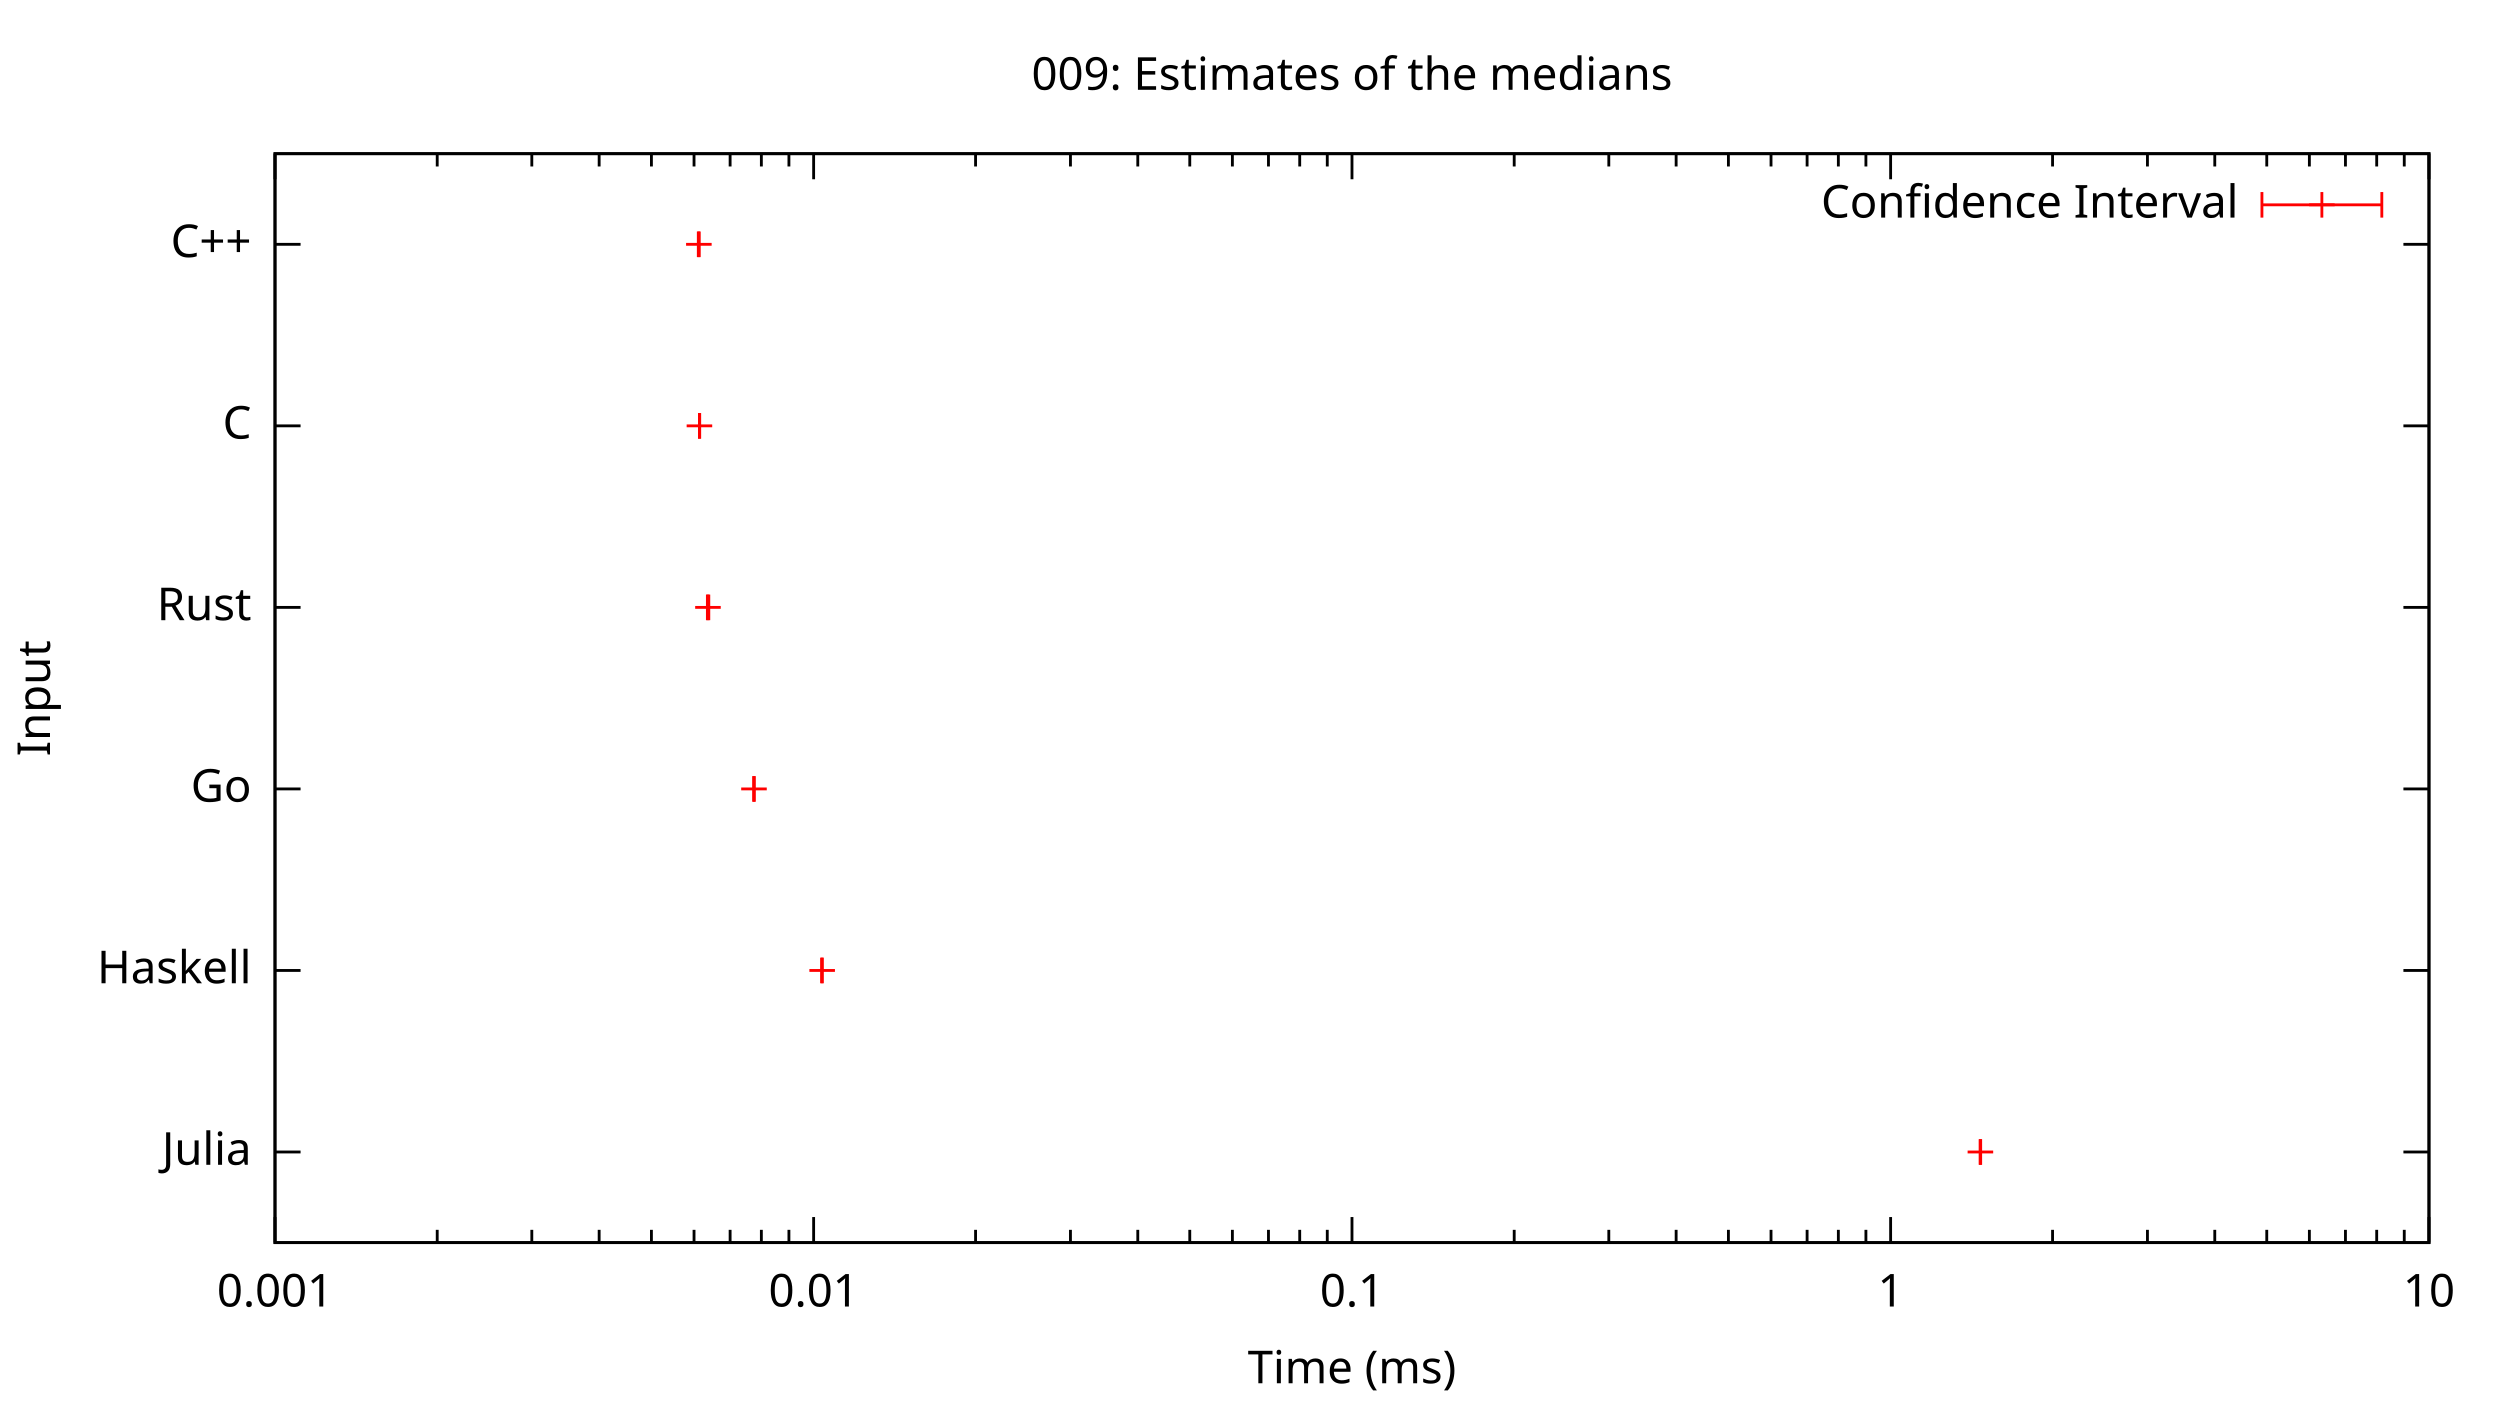
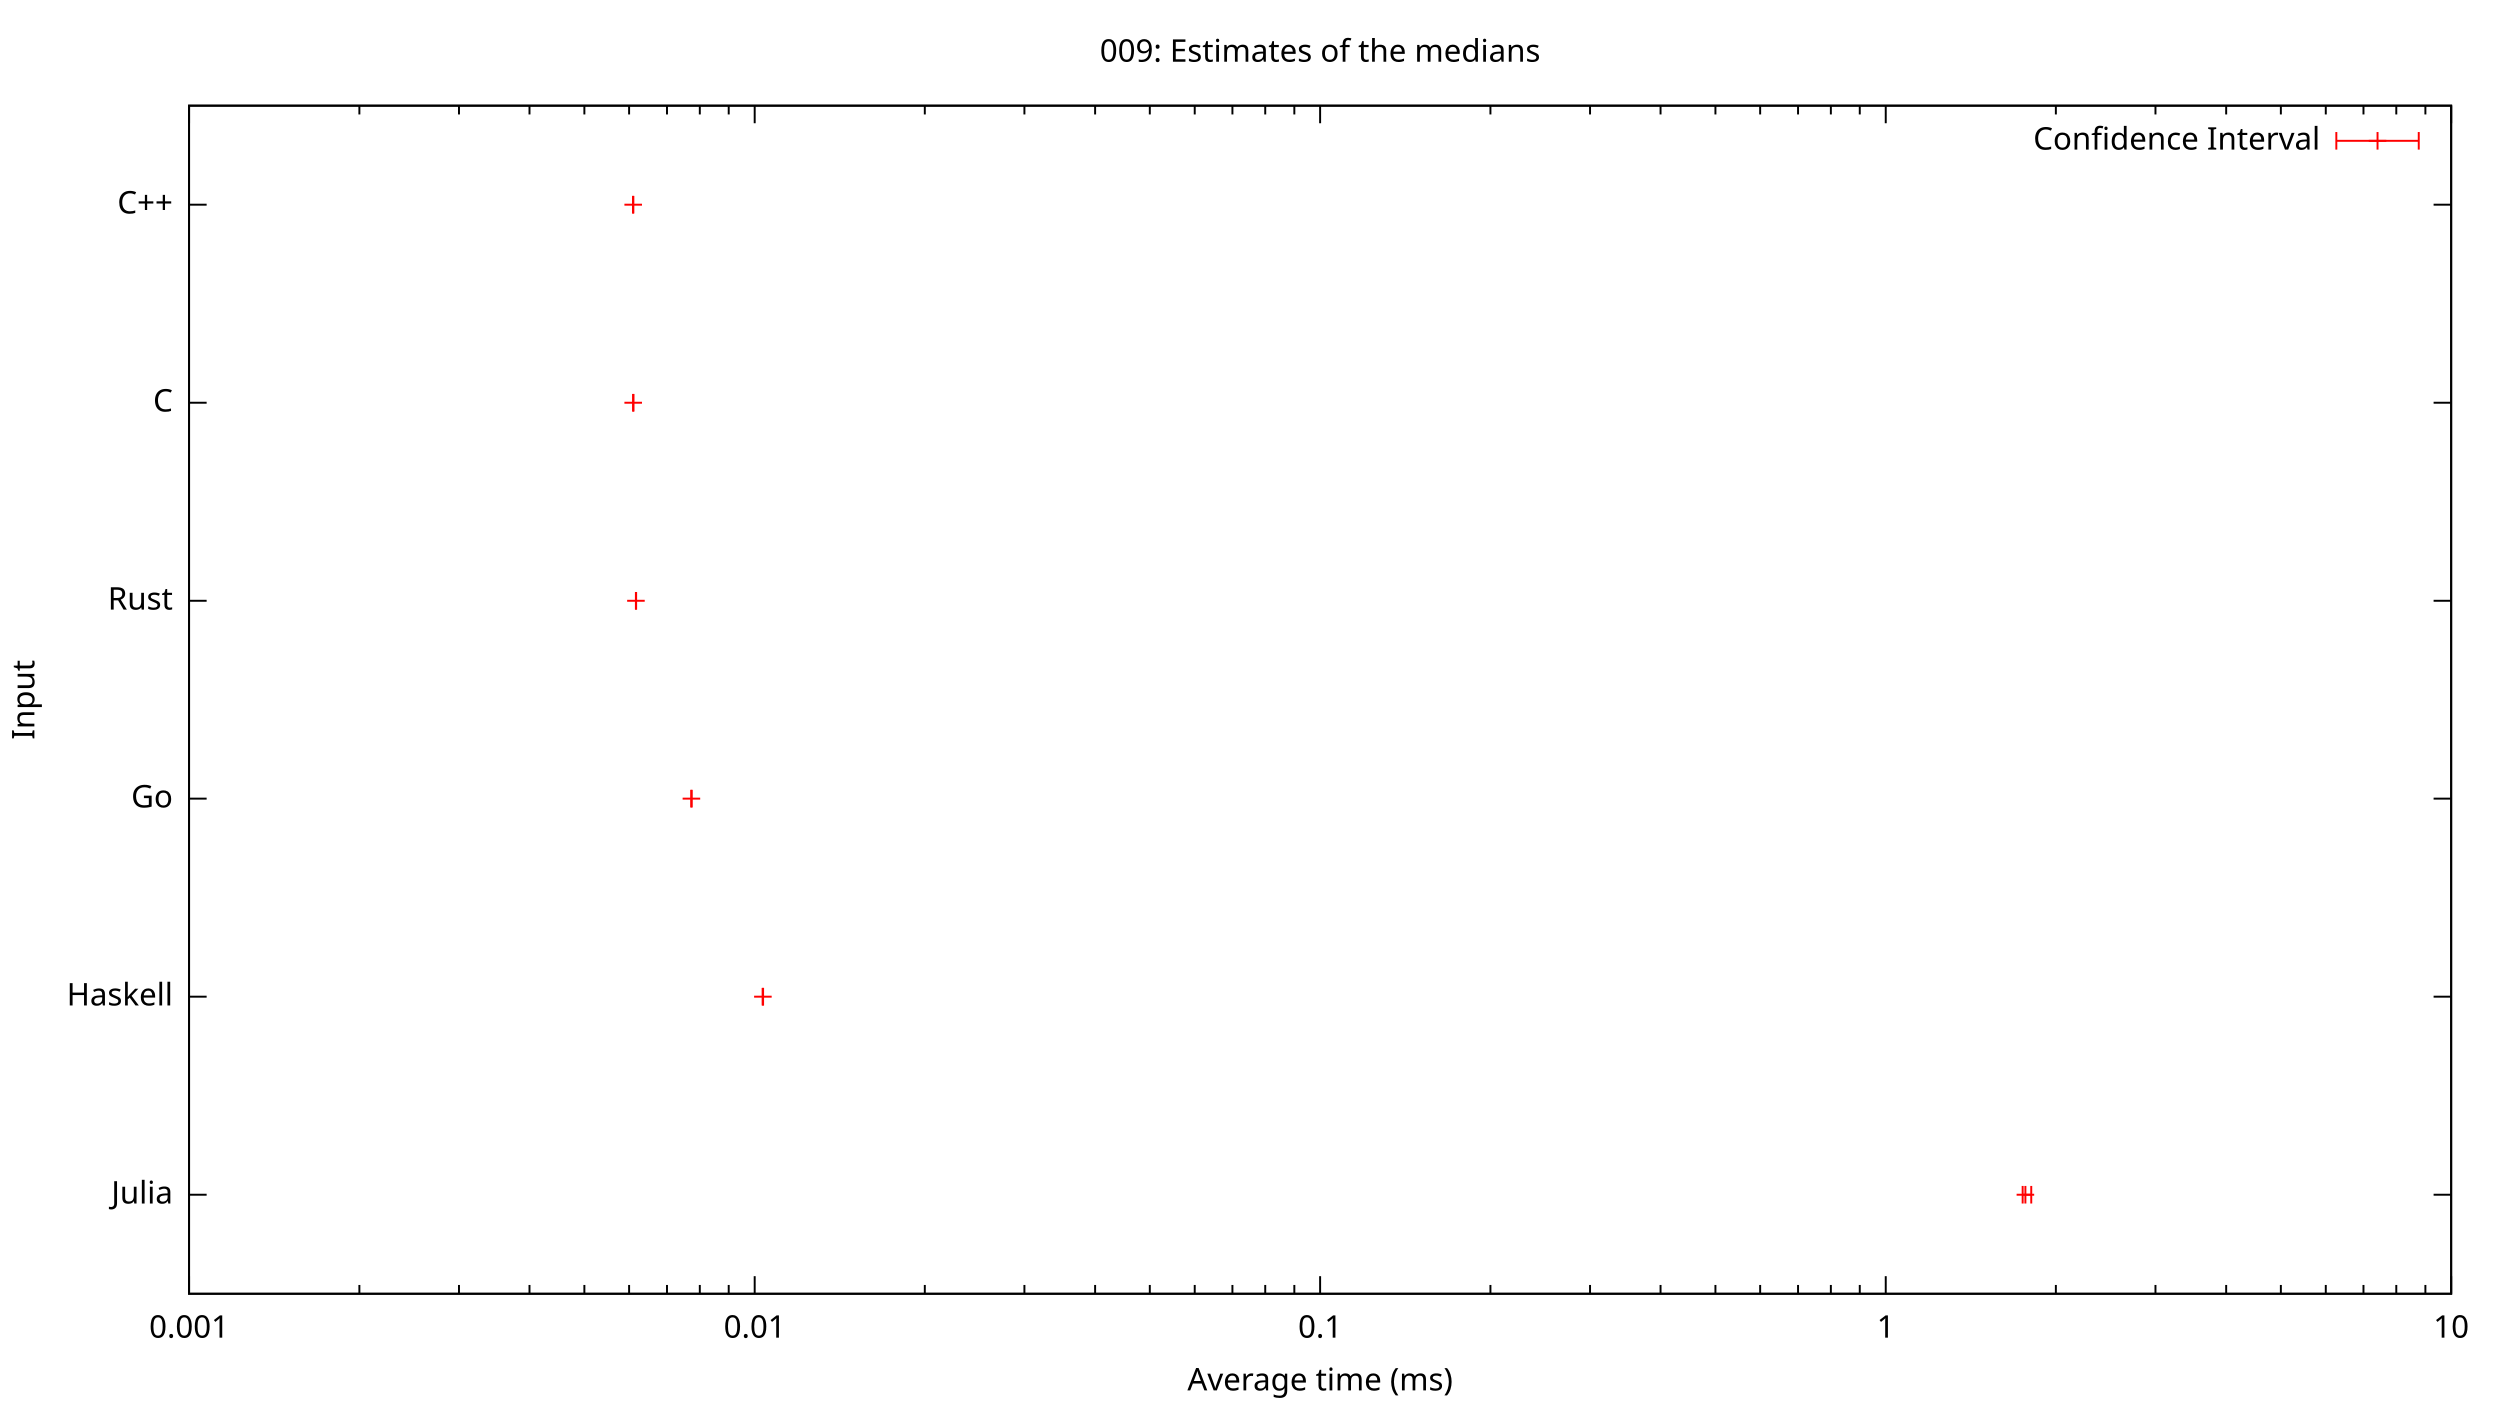
- <svg xmlns="http://www.w3.org/2000/svg" xmlns:xlink="http://www.w3.org/1999/xlink" viewBox="0 0 880 495">
+ <svg xmlns="http://www.w3.org/2000/svg" xmlns:xlink="http://www.w3.org/1999/xlink" viewBox="0 0 1280 720">
  <g id="gnuplot_canvas">
-     <rect x="0" y="0" width="880" height="495" fill="none" />
+     <rect x="0" y="0" width="1280" height="720" fill="none" />
    <defs>
      <circle id="gpDot" r="0.5" stroke-width="0.5" />
      <path id="gpPt0" stroke-width="0.222" stroke="currentColor" d="M-1,0 h2 M0,-1 v2" />
      <path id="gpPt1" stroke-width="0.222" stroke="currentColor" d="M-1,-1 L1,1 M1,-1 L-1,1" />
      <path id="gpPt2" stroke-width="0.222" stroke="currentColor" d="M-1,0 L1,0 M0,-1 L0,1 M-1,-1 L1,1 M-1,1 L1,-1" />
      <rect id="gpPt3" stroke-width="0.222" stroke="currentColor" x="-1" y="-1" width="2" height="2" />
      <rect id="gpPt4" stroke-width="0.222" stroke="currentColor" fill="currentColor" x="-1" y="-1" width="2" height="2" />
      <circle id="gpPt5" stroke-width="0.222" stroke="currentColor" cx="0" cy="0" r="1" />
      <use xlink:href="#gpPt5" id="gpPt6" fill="currentColor" stroke="none" />
      <path id="gpPt7" stroke-width="0.222" stroke="currentColor" d="M0,-1.33 L-1.33,0.67 L1.33,0.67 z" />
      <use xlink:href="#gpPt7" id="gpPt8" fill="currentColor" stroke="none" />
      <use xlink:href="#gpPt7" id="gpPt9" stroke="currentColor" transform="rotate(180)" />
      <use xlink:href="#gpPt9" id="gpPt10" fill="currentColor" stroke="none" />
      <use xlink:href="#gpPt3" id="gpPt11" stroke="currentColor" transform="rotate(45)" />
      <use xlink:href="#gpPt11" id="gpPt12" fill="currentColor" stroke="none" />
    </defs>
    <g style="fill:none; color:white; stroke:currentColor; stroke-width:1.00; stroke-linecap:butt; stroke-linejoin:miter">
</g>
    <g style="fill:none; color:black; stroke:currentColor; stroke-width:1.00; stroke-linecap:butt; stroke-linejoin:miter">
-       <path stroke="black" d="M96.8,405.5 L105.8,405.5 M855.0,405.5 L846.0,405.5  " />
-       <g transform="translate(88.5,410.0)" style="stroke:none; fill:black; font-family:Fantasque Sans Mono; font-size:12.00pt; text-anchor:end">
+       <path stroke="black" d="M96.8,611.7 L105.8,611.7 M1255.0,611.7 L1246.0,611.7  " />
+       <g transform="translate(88.5,616.2)" style="stroke:none; fill:black; font-family:Fantasque Sans Mono; font-size:12.00pt; text-anchor:end">
        <text>Julia</text>
      </g>
-       <path stroke="black" d="M96.8,341.6 L105.8,341.6 M855.0,341.6 L846.0,341.6  " />
-       <g transform="translate(88.5,346.1)" style="stroke:none; fill:black; font-family:Fantasque Sans Mono; font-size:12.00pt; text-anchor:end">
+       <path stroke="black" d="M96.8,510.3 L105.8,510.3 M1255.0,510.3 L1246.0,510.3  " />
+       <g transform="translate(88.5,514.8)" style="stroke:none; fill:black; font-family:Fantasque Sans Mono; font-size:12.00pt; text-anchor:end">
        <text>Haskell</text>
      </g>
-       <path stroke="black" d="M96.8,277.7 L105.8,277.7 M855.0,277.7 L846.0,277.7  " />
-       <g transform="translate(88.5,282.2)" style="stroke:none; fill:black; font-family:Fantasque Sans Mono; font-size:12.00pt; text-anchor:end">
+       <path stroke="black" d="M96.8,408.9 L105.8,408.9 M1255.0,408.9 L1246.0,408.9  " />
+       <g transform="translate(88.5,413.4)" style="stroke:none; fill:black; font-family:Fantasque Sans Mono; font-size:12.00pt; text-anchor:end">
        <text>Go</text>
      </g>
-       <path stroke="black" d="M96.8,213.8 L105.8,213.8 M855.0,213.8 L846.0,213.8  " />
-       <g transform="translate(88.5,218.3)" style="stroke:none; fill:black; font-family:Fantasque Sans Mono; font-size:12.00pt; text-anchor:end">
+       <path stroke="black" d="M96.8,307.6 L105.8,307.6 M1255.0,307.6 L1246.0,307.6  " />
+       <g transform="translate(88.5,312.1)" style="stroke:none; fill:black; font-family:Fantasque Sans Mono; font-size:12.00pt; text-anchor:end">
        <text>Rust</text>
      </g>
-       <path stroke="black" d="M96.8,149.9 L105.8,149.9 M855.0,149.9 L846.0,149.9  " />
-       <g transform="translate(88.5,154.4)" style="stroke:none; fill:black; font-family:Fantasque Sans Mono; font-size:12.00pt; text-anchor:end">
+       <path stroke="black" d="M96.8,206.2 L105.8,206.2 M1255.0,206.2 L1246.0,206.2  " />
+       <g transform="translate(88.5,210.7)" style="stroke:none; fill:black; font-family:Fantasque Sans Mono; font-size:12.00pt; text-anchor:end">
        <text>C</text>
      </g>
-       <path stroke="black" d="M96.8,86.0 L105.8,86.0 M855.0,86.0 L846.0,86.0  " />
-       <g transform="translate(88.5,90.5)" style="stroke:none; fill:black; font-family:Fantasque Sans Mono; font-size:12.00pt; text-anchor:end">
+       <path stroke="black" d="M96.8,104.8 L105.8,104.8 M1255.0,104.8 L1246.0,104.8  " />
+       <g transform="translate(88.5,109.3)" style="stroke:none; fill:black; font-family:Fantasque Sans Mono; font-size:12.00pt; text-anchor:end">
        <text>C++</text>
      </g>
-       <path stroke="black" d="M96.8,437.4 L96.8,428.4 M96.8,54.1 L96.8,63.1  " />
-       <g transform="translate(96.8,459.9)" style="stroke:none; fill:black; font-family:Fantasque Sans Mono; font-size:12.00pt; text-anchor:middle">
+       <path stroke="black" d="M96.8,662.4 L96.8,653.4 M96.8,54.1 L96.8,63.1  " />
+       <g transform="translate(96.8,684.9)" style="stroke:none; fill:black; font-family:Fantasque Sans Mono; font-size:12.00pt; text-anchor:middle">
        <text> 0.001</text>
      </g>
-       <path stroke="black" d="M153.9,437.4 L153.9,432.9 M153.9,54.1 L153.9,58.6 M187.2,437.4 L187.2,432.9 M187.2,54.1 L187.2,58.6    M210.9,437.4 L210.9,432.9 M210.9,54.1 L210.9,58.6 M229.3,437.4 L229.3,432.9 M229.3,54.1 L229.3,58.6    M244.3,437.4 L244.3,432.9 M244.3,54.1 L244.3,58.6 M257.0,437.4 L257.0,432.9 M257.0,54.1 L257.0,58.6    M268.0,437.4 L268.0,432.9 M268.0,54.1 L268.0,58.6 M277.7,437.4 L277.7,432.9 M277.7,54.1 L277.7,58.6    M286.4,437.4 L286.4,428.4 M286.4,54.1 L286.4,63.1  " />
-       <g transform="translate(286.4,459.9)" style="stroke:none; fill:black; font-family:Fantasque Sans Mono; font-size:12.00pt; text-anchor:middle">
+       <path stroke="black" d="M184.0,662.4 L184.0,657.9 M184.0,54.1 L184.0,58.6 M235.0,662.4 L235.0,657.9 M235.0,54.1 L235.0,58.6    M271.1,662.4 L271.1,657.9 M271.1,54.1 L271.1,58.6 M299.2,662.4 L299.2,657.9 M299.2,54.1 L299.2,58.6    M322.1,662.4 L322.1,657.9 M322.1,54.1 L322.1,58.6 M341.5,662.4 L341.5,657.9 M341.5,54.1 L341.5,58.6    M358.3,662.4 L358.3,657.9 M358.3,54.1 L358.3,58.6 M373.1,662.4 L373.1,657.9 M373.1,54.1 L373.1,58.6    M386.4,662.4 L386.4,653.4 M386.4,54.1 L386.4,63.1  " />
+       <g transform="translate(386.4,684.9)" style="stroke:none; fill:black; font-family:Fantasque Sans Mono; font-size:12.00pt; text-anchor:middle">
        <text> 0.01</text>
      </g>
-       <path stroke="black" d="M343.4,437.4 L343.4,432.9 M343.4,54.1 L343.4,58.6 M376.8,437.4 L376.8,432.9 M376.8,54.1 L376.8,58.6    M400.5,437.4 L400.5,432.9 M400.5,54.1 L400.5,58.6 M418.8,437.4 L418.8,432.9 M418.8,54.1 L418.8,58.6    M433.8,437.4 L433.8,432.9 M433.8,54.1 L433.8,58.6 M446.5,437.4 L446.5,432.9 M446.5,54.1 L446.5,58.6    M457.5,437.4 L457.5,432.9 M457.5,54.1 L457.5,58.6 M467.2,437.4 L467.2,432.9 M467.2,54.1 L467.2,58.6    M475.9,437.4 L475.9,428.4 M475.9,54.1 L475.9,63.1  " />
-       <g transform="translate(475.9,459.9)" style="stroke:none; fill:black; font-family:Fantasque Sans Mono; font-size:12.00pt; text-anchor:middle">
+       <path stroke="black" d="M473.5,662.4 L473.5,657.9 M473.5,54.1 L473.5,58.6 M524.5,662.4 L524.5,657.9 M524.5,54.1 L524.5,58.6    M560.7,662.4 L560.7,657.9 M560.7,54.1 L560.7,58.6 M588.7,662.4 L588.7,657.9 M588.7,54.1 L588.7,58.6    M611.7,662.4 L611.7,657.9 M611.7,54.1 L611.7,58.6 M631.0,662.4 L631.0,657.9 M631.0,54.1 L631.0,58.6    M647.8,662.4 L647.8,657.9 M647.8,54.1 L647.8,58.6 M662.7,662.4 L662.7,657.9 M662.7,54.1 L662.7,58.6    M675.9,662.4 L675.9,653.4 M675.9,54.1 L675.9,63.1  " />
+       <g transform="translate(675.9,684.9)" style="stroke:none; fill:black; font-family:Fantasque Sans Mono; font-size:12.00pt; text-anchor:middle">
        <text> 0.1</text>
      </g>
-       <path stroke="black" d="M533.0,437.4 L533.0,432.9 M533.0,54.1 L533.0,58.6 M566.3,437.4 L566.3,432.9 M566.3,54.1 L566.3,58.6    M590.0,437.4 L590.0,432.9 M590.0,54.1 L590.0,58.6 M608.4,437.4 L608.4,432.9 M608.4,54.1 L608.4,58.6    M623.4,437.4 L623.4,432.9 M623.4,54.1 L623.4,58.6 M636.1,437.4 L636.1,432.9 M636.1,54.1 L636.1,58.6    M647.1,437.4 L647.1,432.9 M647.1,54.1 L647.1,58.6 M656.8,437.4 L656.8,432.9 M656.8,54.1 L656.8,58.6    M665.5,437.4 L665.5,428.4 M665.5,54.1 L665.5,63.1  " />
-       <g transform="translate(665.5,459.9)" style="stroke:none; fill:black; font-family:Fantasque Sans Mono; font-size:12.00pt; text-anchor:middle">
+       <path stroke="black" d="M763.1,662.4 L763.1,657.9 M763.1,54.1 L763.1,58.6 M814.1,662.4 L814.1,657.9 M814.1,54.1 L814.1,58.6    M850.2,662.4 L850.2,657.9 M850.2,54.1 L850.2,58.6 M878.3,662.4 L878.3,657.9 M878.3,54.1 L878.3,58.6    M901.2,662.4 L901.2,657.9 M901.2,54.1 L901.2,58.6 M920.6,662.4 L920.6,657.9 M920.6,54.1 L920.6,58.6    M937.4,662.4 L937.4,657.9 M937.4,54.1 L937.4,58.6 M952.2,662.4 L952.2,657.9 M952.2,54.1 L952.2,58.6    M965.5,662.4 L965.5,653.4 M965.5,54.1 L965.5,63.1  " />
+       <g transform="translate(965.5,684.9)" style="stroke:none; fill:black; font-family:Fantasque Sans Mono; font-size:12.00pt; text-anchor:middle">
        <text> 1</text>
      </g>
-       <path stroke="black" d="M722.5,437.4 L722.5,432.9 M722.5,54.1 L722.5,58.6 M755.9,437.4 L755.9,432.9 M755.9,54.1 L755.9,58.6    M779.6,437.4 L779.6,432.9 M779.6,54.1 L779.6,58.6 M797.9,437.4 L797.9,432.9 M797.9,54.1 L797.9,58.6    M812.9,437.4 L812.9,432.9 M812.9,54.1 L812.9,58.6 M825.6,437.4 L825.6,432.9 M825.6,54.1 L825.6,58.6    M836.6,437.4 L836.6,432.9 M836.6,54.1 L836.6,58.6 M846.3,437.4 L846.3,432.9 M846.3,54.1 L846.3,58.6    M855.0,437.4 L855.0,428.4 M855.0,54.1 L855.0,63.1  " />
-       <g transform="translate(855.0,459.9)" style="stroke:none; fill:black; font-family:Fantasque Sans Mono; font-size:12.00pt; text-anchor:middle">
+       <path stroke="black" d="M1052.6,662.4 L1052.6,657.9 M1052.6,54.1 L1052.6,58.6 M1103.6,662.4 L1103.6,657.9 M1103.6,54.1 L1103.6,58.6    M1139.8,662.4 L1139.8,657.9 M1139.8,54.1 L1139.8,58.6 M1167.8,662.4 L1167.8,657.9 M1167.8,54.1 L1167.8,58.6    M1190.8,662.4 L1190.8,657.9 M1190.8,54.1 L1190.8,58.6 M1210.1,662.4 L1210.1,657.9 M1210.1,54.1 L1210.1,58.6    M1226.9,662.4 L1226.9,657.9 M1226.9,54.1 L1226.9,58.6 M1241.8,662.4 L1241.8,657.9 M1241.8,54.1 L1241.8,58.6    M1255.0,662.4 L1255.0,653.4 M1255.0,54.1 L1255.0,63.1  " />
+       <g transform="translate(1255.0,684.9)" style="stroke:none; fill:black; font-family:Fantasque Sans Mono; font-size:12.00pt; text-anchor:middle">
        <text> 10</text>
      </g>
-       <path stroke="black" d="M96.8,54.1 L96.8,437.4 L855.0,437.4 L855.0,54.1 L96.8,54.1 Z  " />
-       <g transform="translate(17.6,245.8) rotate(270)" style="stroke:none; fill:black; font-family:Fantasque Sans Mono; font-size:12.00pt; text-anchor:middle">
+       <path stroke="black" d="M96.8,54.1 L96.8,662.4 L1255.0,662.4 L1255.0,54.1 L96.8,54.1 Z  " />
+       <g transform="translate(17.6,358.3) rotate(270)" style="stroke:none; fill:black; font-family:Fantasque Sans Mono; font-size:12.00pt; text-anchor:middle">
        <text>Input</text>
      </g>
-       <g transform="translate(475.9,486.9)" style="stroke:none; fill:black; font-family:Fantasque Sans Mono; font-size:12.00pt; text-anchor:middle">
-         <text>Time (ms)</text>
+       <g transform="translate(675.9,711.9)" style="stroke:none; fill:black; font-family:Fantasque Sans Mono; font-size:12.00pt; text-anchor:middle">
+         <text>Average time (ms)</text>
      </g>
-       <g transform="translate(475.9,31.6)" style="stroke:none; fill:black; font-family:Fantasque Sans Mono; font-size:12.00pt; text-anchor:middle">
+       <g transform="translate(675.9,31.6)" style="stroke:none; fill:black; font-family:Fantasque Sans Mono; font-size:12.00pt; text-anchor:middle">
        <text>009: Estimates of the medians</text>
      </g>
    </g>
    <g id="gnuplot_plot_1">
      <g style="fill:none; color:red; stroke:currentColor; stroke-width:1.00; stroke-linecap:butt; stroke-linejoin:miter">
-         <g transform="translate(787.9,76.6)" style="stroke:none; fill:black; font-family:Fantasque Sans Mono; font-size:12.00pt; text-anchor:end">
+         <g transform="translate(1187.9,76.6)" style="stroke:none; fill:black; font-family:Fantasque Sans Mono; font-size:12.00pt; text-anchor:end">
          <text>Confidence Interval</text>
        </g>
-         <path d="M796.2,72.1 L838.4,72.1 M796.2,67.6 L796.2,76.6 M838.4,67.6 L838.4,76.6 M697.0,405.5 L697.2,405.5    M697.0,410.0 L697.0,401.0 M697.2,410.0 L697.2,401.0 M289.2,341.6 L289.4,341.6 M289.2,346.1 L289.2,337.1    M289.4,346.1 L289.4,337.1 M265.3,277.7 L265.5,277.7 M265.3,282.2 L265.3,273.2 M265.5,282.2 L265.5,273.2    M249.0,213.8 L249.5,213.8 M249.0,218.3 L249.0,209.3 M249.5,218.3 L249.5,209.3 M246.2,149.9 L246.3,149.9    M246.2,154.4 L246.2,145.4 M246.3,154.4 L246.3,145.4 M245.8,86.0 L246.1,86.0 M245.8,90.5 L245.8,81.5    M246.1,90.5 L246.1,81.5  " />
-         <use xlink:href="#gpPt0" transform="translate(697.1,405.5) scale(4.50)" />
-         <use xlink:href="#gpPt0" transform="translate(289.4,341.6) scale(4.50)" />
-         <use xlink:href="#gpPt0" transform="translate(265.4,277.7) scale(4.50)" />
-         <use xlink:href="#gpPt0" transform="translate(249.2,213.8) scale(4.50)" />
-         <use xlink:href="#gpPt0" transform="translate(246.2,149.9) scale(4.50)" />
-         <use xlink:href="#gpPt0" transform="translate(246.0,86.0) scale(4.50)" />
-         <use xlink:href="#gpPt0" transform="translate(817.3,72.1) scale(4.50)" />
+         <path d="M1196.2,72.1 L1238.4,72.1 M1196.2,67.6 L1196.2,76.6 M1238.4,67.6 L1238.4,76.6 M1035.6,611.7 L1040.0,611.7    M1035.6,616.2 L1035.6,607.2 M1040.0,616.2 L1040.0,607.2 M390.5,510.3 L390.7,510.3 M390.5,514.8 L390.5,505.8    M390.7,514.8 L390.7,505.8 M354.0,408.9 L354.1,408.9 M354.0,413.4 L354.0,404.4 M354.1,413.4 L354.1,404.4    M325.6,307.6 L325.7,307.6 M325.6,312.1 L325.6,303.1 M325.7,312.1 L325.7,303.1 M324.2,206.2 L324.3,206.2    M324.2,210.7 L324.2,201.7 M324.3,210.7 L324.3,201.7 M324.1,104.8 L324.2,104.8 M324.1,109.3 L324.1,100.3    M324.2,109.3 L324.2,100.3  " />
+         <use xlink:href="#gpPt0" transform="translate(1037.0,611.7) scale(4.50)" />
+         <use xlink:href="#gpPt0" transform="translate(390.6,510.3) scale(4.50)" />
+         <use xlink:href="#gpPt0" transform="translate(354.0,408.9) scale(4.50)" />
+         <use xlink:href="#gpPt0" transform="translate(325.6,307.6) scale(4.50)" />
+         <use xlink:href="#gpPt0" transform="translate(324.2,206.2) scale(4.50)" />
+         <use xlink:href="#gpPt0" transform="translate(324.2,104.8) scale(4.50)" />
+         <use xlink:href="#gpPt0" transform="translate(1217.3,72.1) scale(4.50)" />
      </g>
    </g>
    <g style="fill:none; color:black; stroke:currentColor; stroke-width:1.00; stroke-linecap:butt; stroke-linejoin:miter">
-       <path stroke="black" d="M96.8,54.1 L96.8,437.4 L855.0,437.4 L855.0,54.1 L96.8,54.1 Z  " />
+       <path stroke="black" d="M96.8,54.1 L96.8,662.4 L1255.0,662.4 L1255.0,54.1 L96.8,54.1 Z  " />
    </g>
  </g>
</svg>
